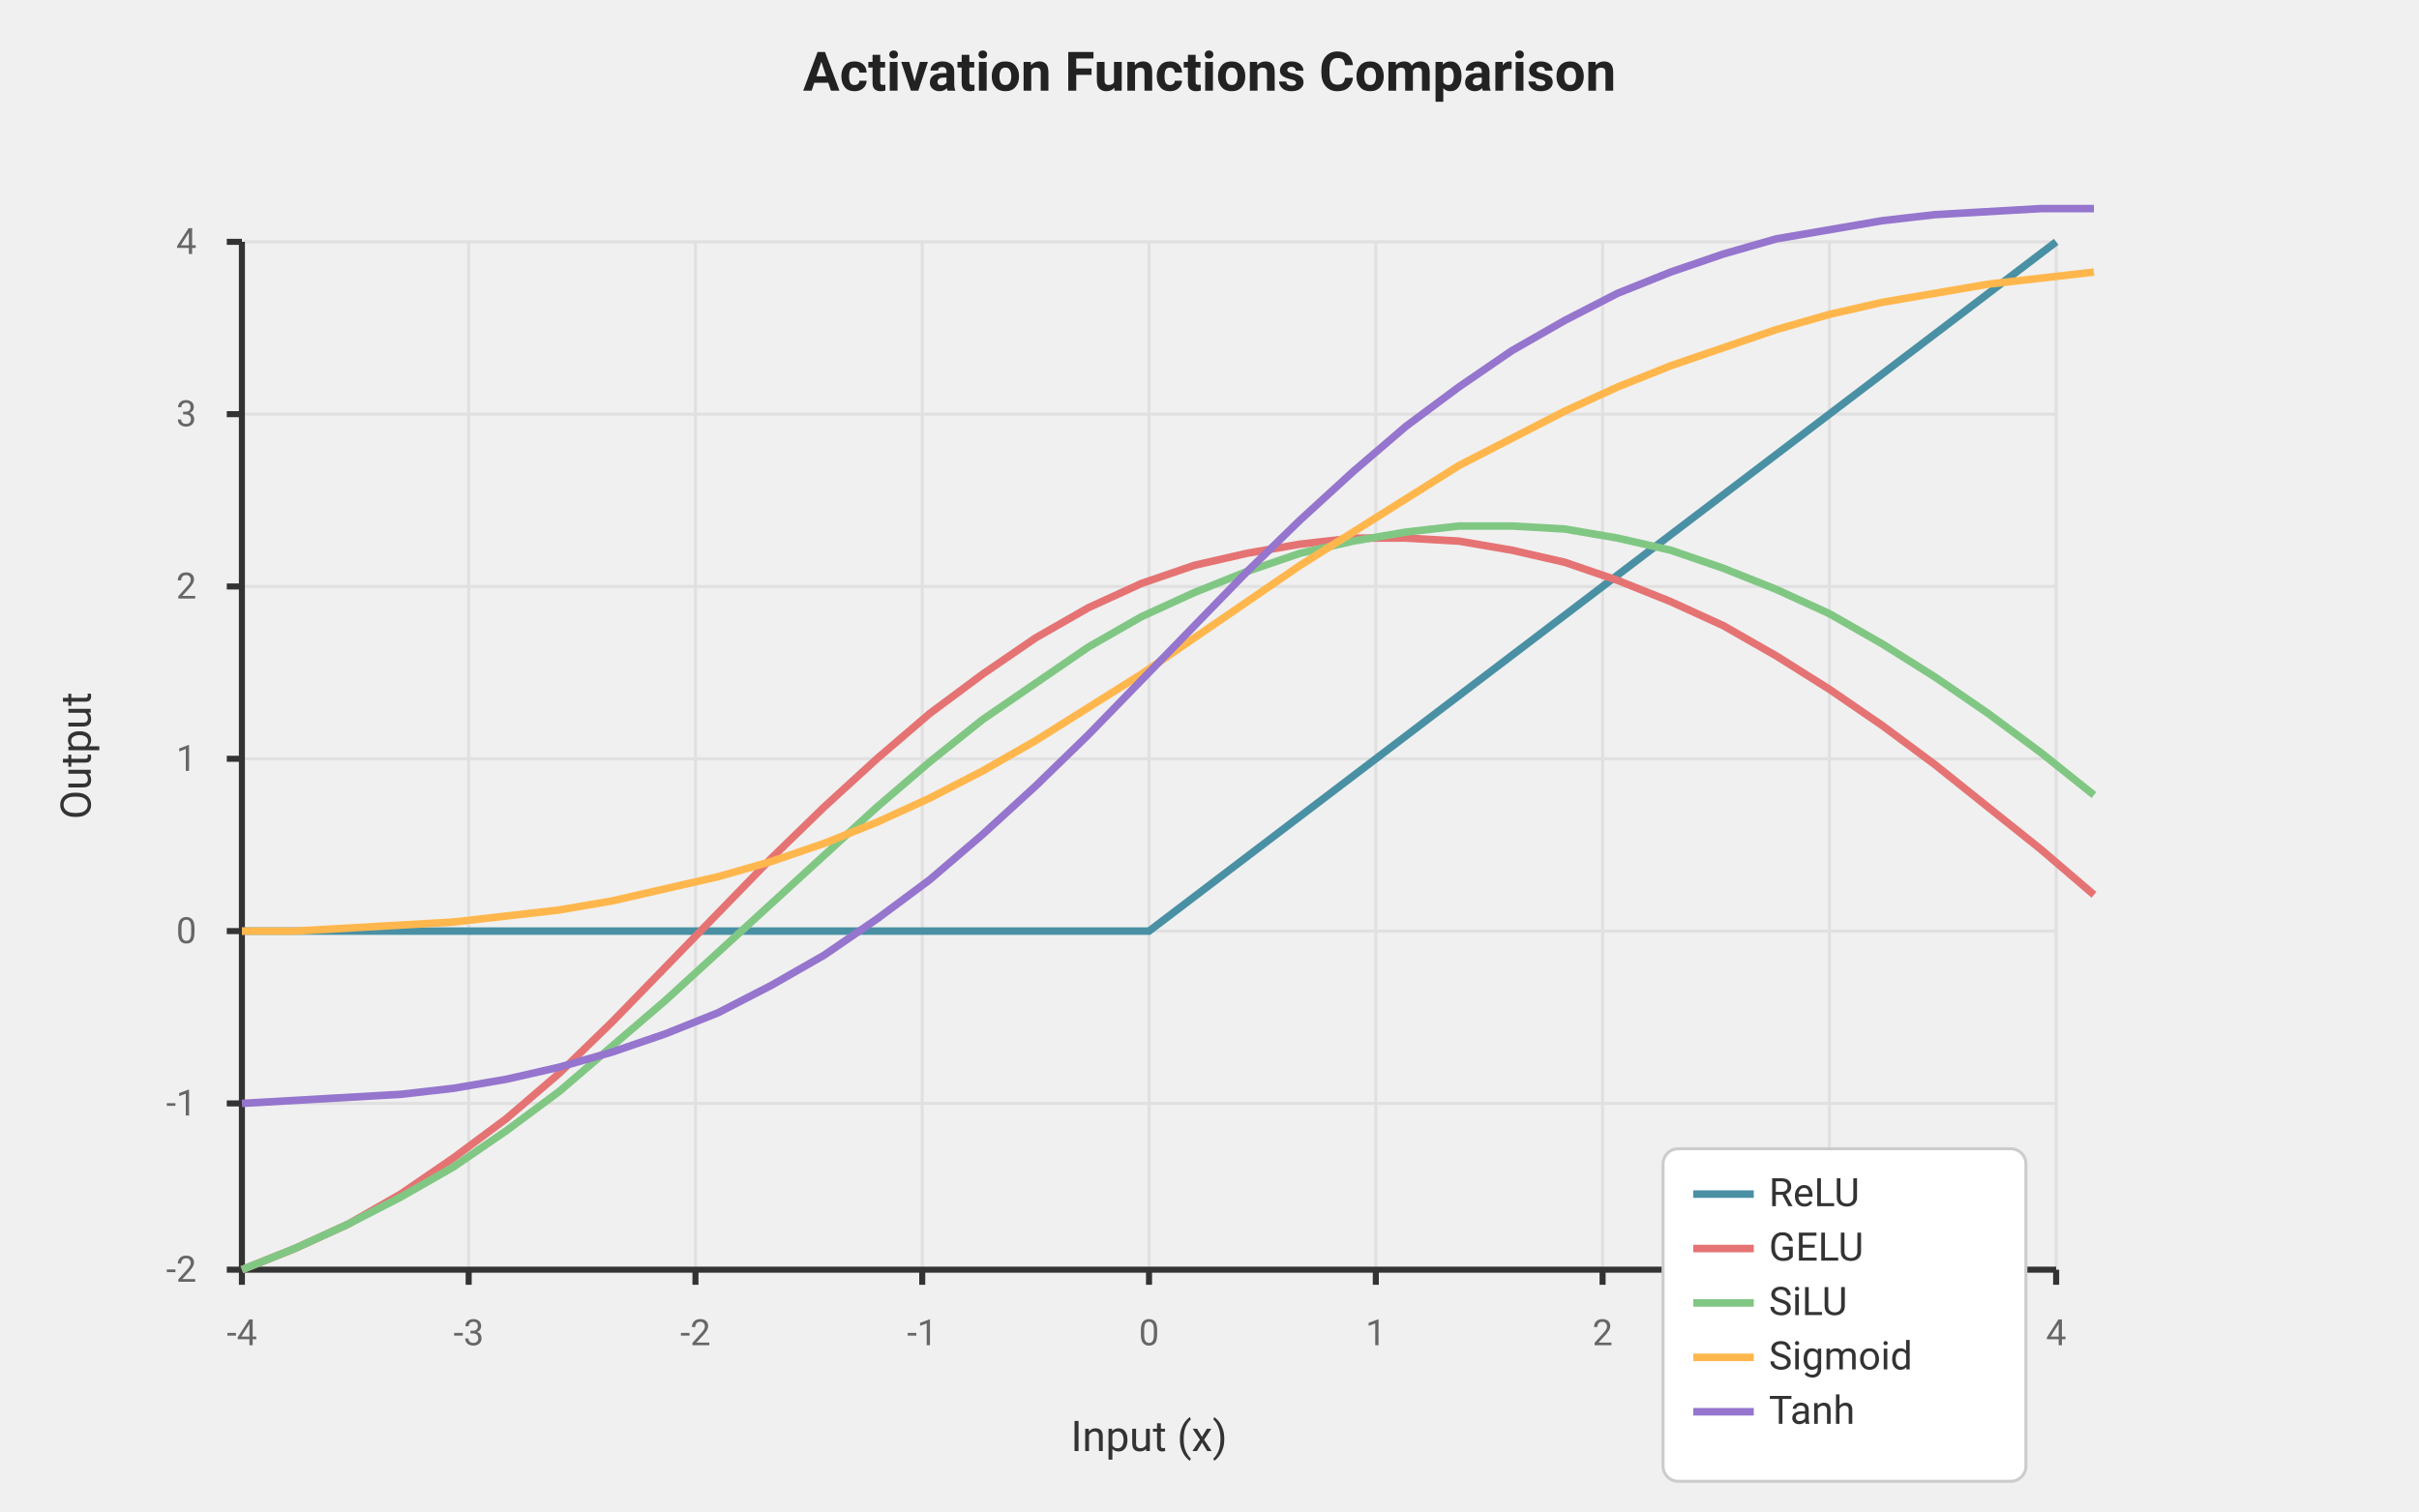
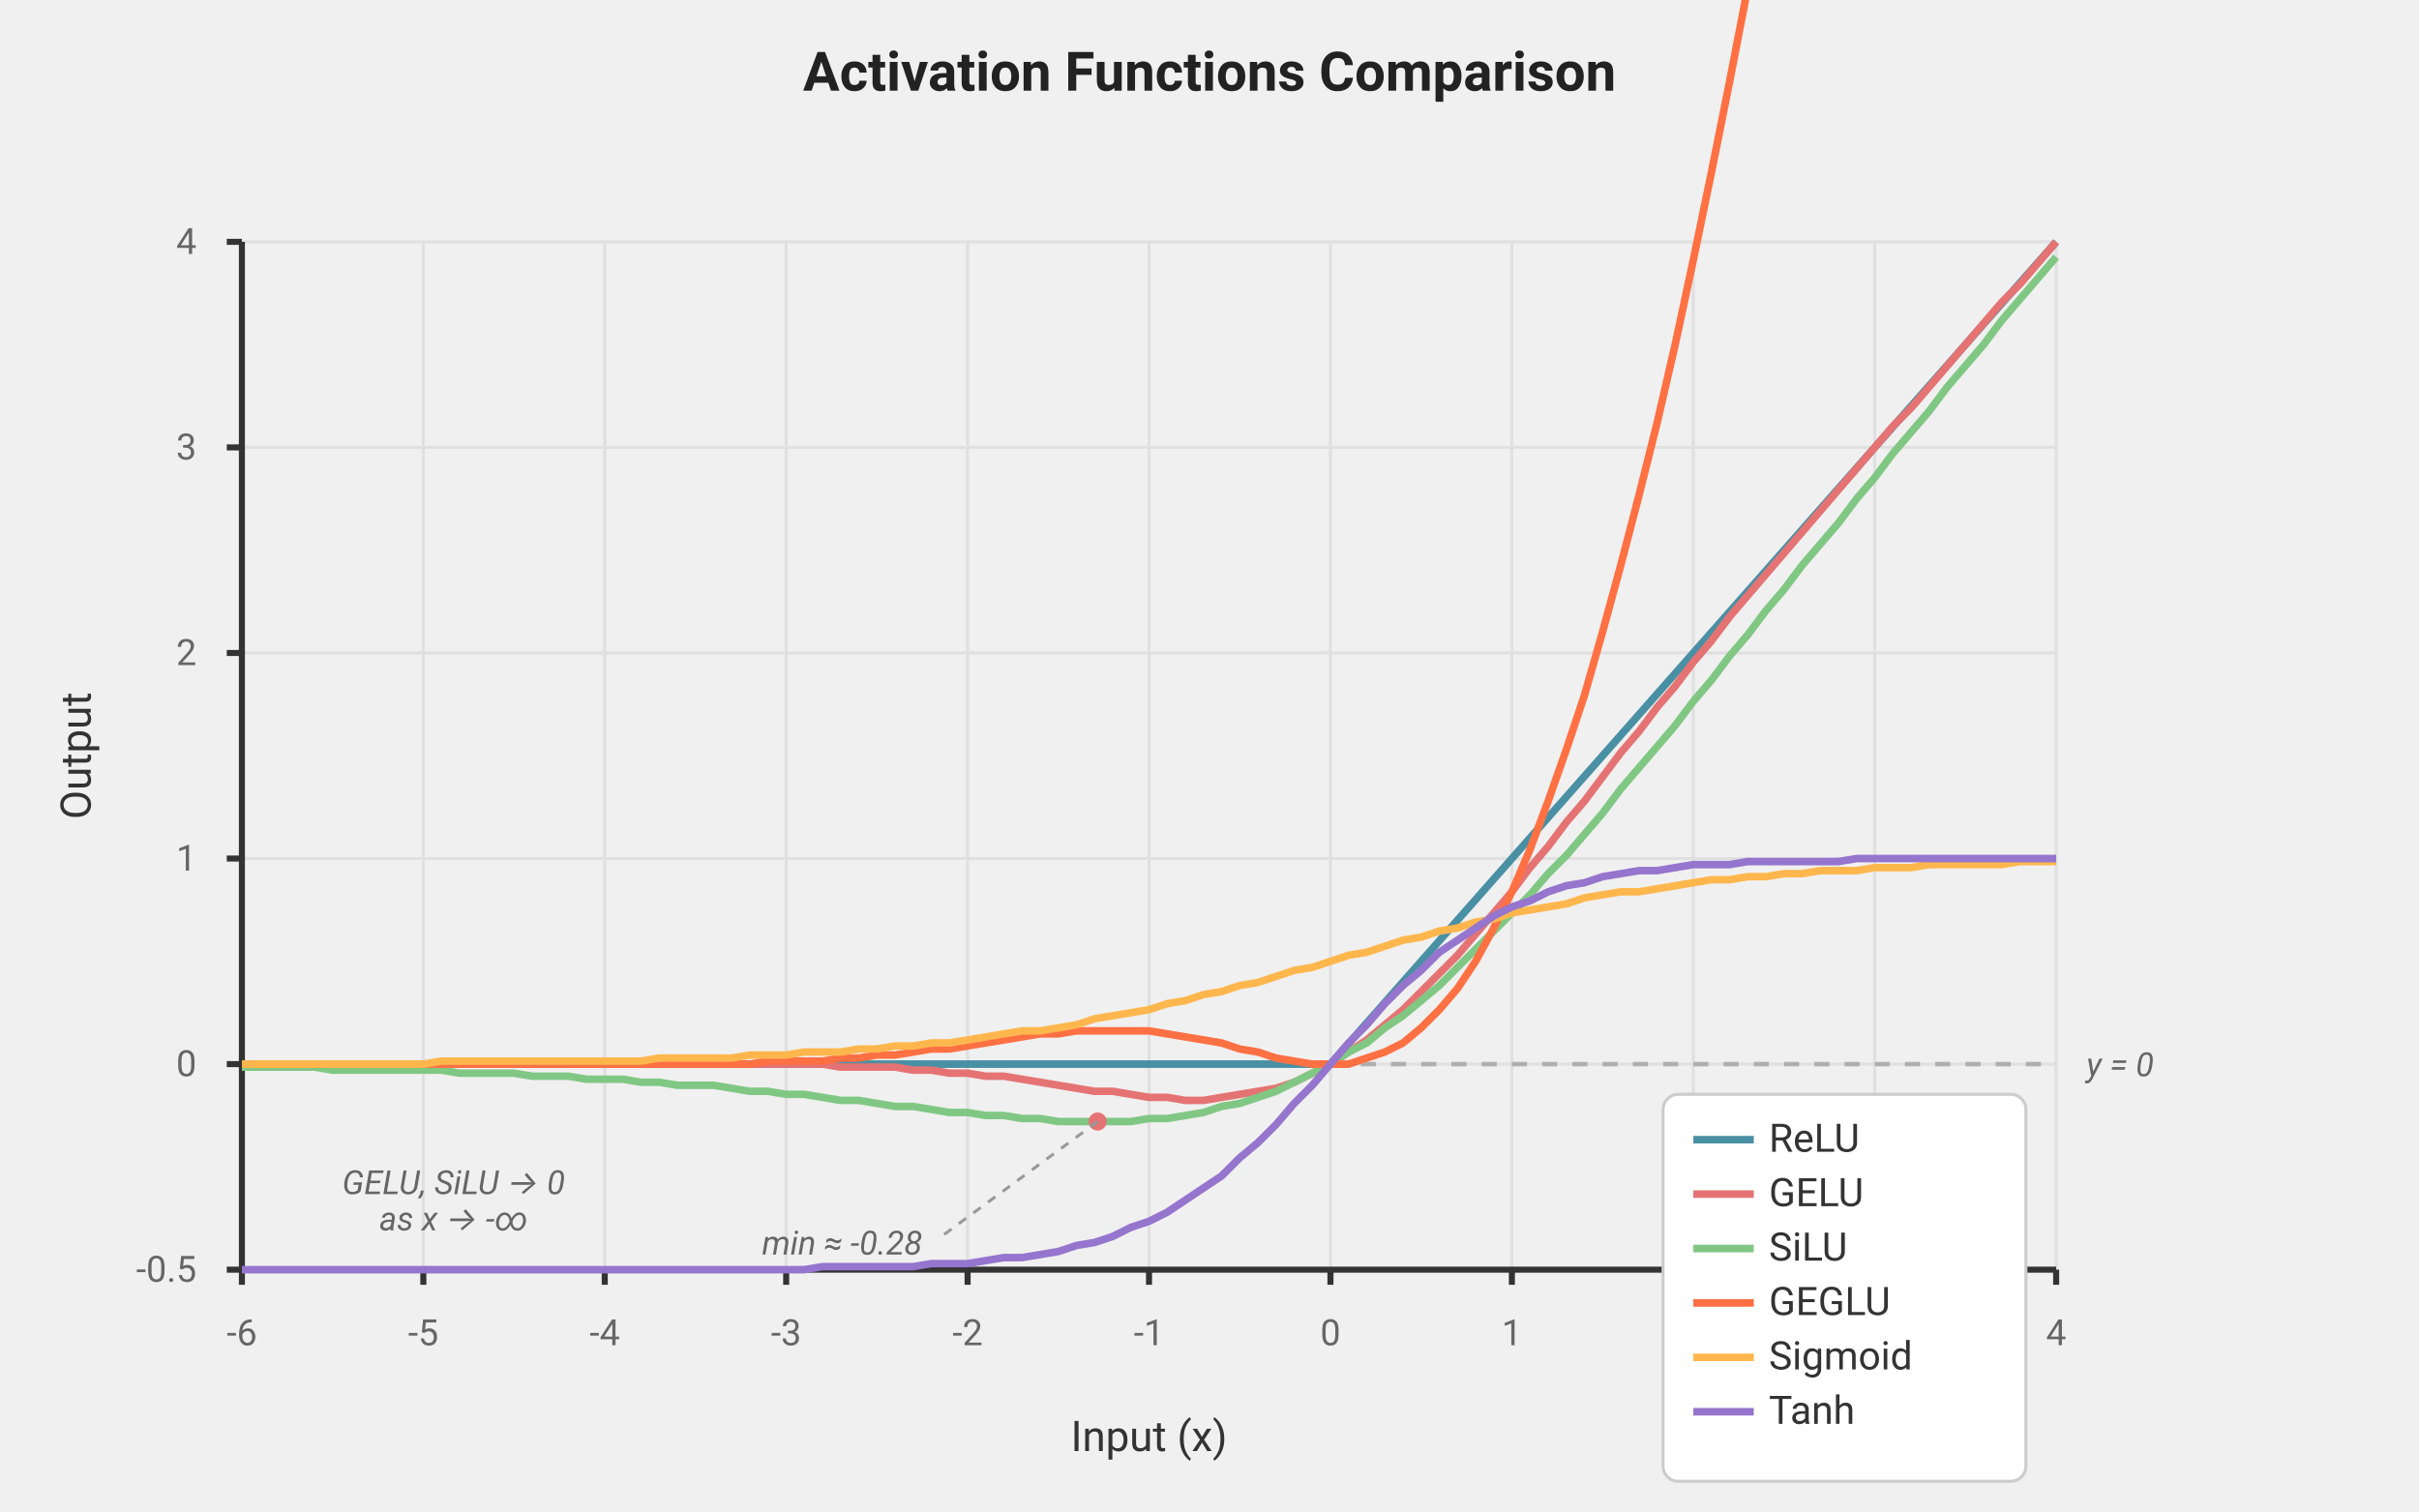
<svg xmlns="http://www.w3.org/2000/svg" viewBox="0 0 800 500">
  <defs>
    <style>
      /* Default (light mode) */
      .grid-line { stroke: #e0e0e0; stroke-width: 1; }
      .axis { stroke: #333; stroke-width: 2; }
      .axis-label { font-family: -apple-system, BlinkMacSystemFont, 'Segoe UI', Roboto, sans-serif; font-size: 14px; fill: #333; }
      .tick-label { font-family: -apple-system, BlinkMacSystemFont, 'Segoe UI', Roboto, sans-serif; font-size: 12px; fill: #666; }
      .title { font-family: -apple-system, BlinkMacSystemFont, 'Segoe UI', Roboto, sans-serif; font-size: 18px; font-weight: 600; fill: #222; }
      .legend-text { font-family: -apple-system, BlinkMacSystemFont, 'Segoe UI', Roboto, sans-serif; font-size: 13px; fill: #333; }
      .legend-box { fill: white; stroke: #ccc; stroke-width: 1; }
      .relu { stroke: #4A90A4; stroke-width: 2.5; fill: none; }
      .gelu { stroke: #E57373; stroke-width: 2.5; fill: none; }
      .silu { stroke: #81C784; stroke-width: 2.5; fill: none; }
+       .geglu { stroke: #FF7043; stroke-width: 2.5; fill: none; }
      .sigmoid { stroke: #FFB74D; stroke-width: 2.5; fill: none; }
      .tanh { stroke: #9575CD; stroke-width: 2.5; fill: none; }
+       .annotation-text { font-family: -apple-system, BlinkMacSystemFont, 'Segoe UI', Roboto, sans-serif; font-size: 11px; fill: #666; font-style: italic; }
+       .annotation-line { stroke: #999; stroke-width: 1; stroke-dasharray: 3,3; }
+       .annotation-dot { fill: #E57373; }

      /* Dark mode support */
      @media (prefers-color-scheme: dark) {
        .grid-line { stroke: #444444; }
        .axis { stroke: #cccccc; }
        .axis-label { fill: #cccccc; }
        .tick-label { fill: #aaaaaa; }
        .title { fill: #ffffff; }
        .legend-text { fill: #cccccc; }
        .legend-box { fill: rgba(26, 26, 26, 0.9); stroke: #666; }
+         .annotation-text { fill: #aaaaaa; }
+         .annotation-line { stroke: #888; }
      }
    </style>
  </defs>
  <text x="400" y="30" class="title" text-anchor="middle">Activation Functions Comparison</text>
-   <line x1="155" y1="80" x2="155" y2="420" class="grid-line" />
-   <line x1="230" y1="80" x2="230" y2="420" class="grid-line" />
-   <line x1="305" y1="80" x2="305" y2="420" class="grid-line" />
+   <line x1="140" y1="80" x2="140" y2="420" class="grid-line" />
+   <line x1="200" y1="80" x2="200" y2="420" class="grid-line" />
+   <line x1="260" y1="80" x2="260" y2="420" class="grid-line" />
+   <line x1="320" y1="80" x2="320" y2="420" class="grid-line" />
  <line x1="380" y1="80" x2="380" y2="420" class="grid-line" />
-   <line x1="455" y1="80" x2="455" y2="420" class="grid-line" />
-   <line x1="530" y1="80" x2="530" y2="420" class="grid-line" />
-   <line x1="605" y1="80" x2="605" y2="420" class="grid-line" />
+   <line x1="440" y1="80" x2="440" y2="420" class="grid-line" />
+   <line x1="500" y1="80" x2="500" y2="420" class="grid-line" />
+   <line x1="560" y1="80" x2="560" y2="420" class="grid-line" />
+   <line x1="620" y1="80" x2="620" y2="420" class="grid-line" />
  <line x1="680" y1="80" x2="680" y2="420" class="grid-line" />
  <line x1="80" y1="80" x2="680" y2="80" class="grid-line" />
-   <line x1="80" y1="137" x2="680" y2="137" class="grid-line" />
-   <line x1="80" y1="194" x2="680" y2="194" class="grid-line" />
-   <line x1="80" y1="251" x2="680" y2="251" class="grid-line" />
-   <line x1="80" y1="308" x2="680" y2="308" class="grid-line" />
-   <line x1="80" y1="365" x2="680" y2="365" class="grid-line" />
+   <line x1="80" y1="148" x2="680" y2="148" class="grid-line" />
+   <line x1="80" y1="216" x2="680" y2="216" class="grid-line" />
+   <line x1="80" y1="284" x2="680" y2="284" class="grid-line" />
+   <line x1="80" y1="352" x2="680" y2="352" class="grid-line" />
  <line x1="80" y1="420" x2="680" y2="420" class="grid-line" />
+   <line x1="80" y1="352" x2="680" y2="352" stroke="#999" stroke-width="1.5" stroke-dasharray="5,5" opacity="0.7" />
  <line x1="80" y1="420" x2="680" y2="420" class="axis" />
  <line x1="80" y1="80" x2="80" y2="420" class="axis" />
  <line x1="80" y1="420" x2="80" y2="425" class="axis" />
-   <text x="80" y="445" class="tick-label" text-anchor="middle">-4</text>
-   <line x1="155" y1="420" x2="155" y2="425" class="axis" />
-   <text x="155" y="445" class="tick-label" text-anchor="middle">-3</text>
-   <line x1="230" y1="420" x2="230" y2="425" class="axis" />
-   <text x="230" y="445" class="tick-label" text-anchor="middle">-2</text>
-   <line x1="305" y1="420" x2="305" y2="425" class="axis" />
-   <text x="305" y="445" class="tick-label" text-anchor="middle">-1</text>
+   <text x="80" y="445" class="tick-label" text-anchor="middle">-6</text>
+   <line x1="140" y1="420" x2="140" y2="425" class="axis" />
+   <text x="140" y="445" class="tick-label" text-anchor="middle">-5</text>
+   <line x1="200" y1="420" x2="200" y2="425" class="axis" />
+   <text x="200" y="445" class="tick-label" text-anchor="middle">-4</text>
+   <line x1="260" y1="420" x2="260" y2="425" class="axis" />
+   <text x="260" y="445" class="tick-label" text-anchor="middle">-3</text>
+   <line x1="320" y1="420" x2="320" y2="425" class="axis" />
+   <text x="320" y="445" class="tick-label" text-anchor="middle">-2</text>
  <line x1="380" y1="420" x2="380" y2="425" class="axis" />
-   <text x="380" y="445" class="tick-label" text-anchor="middle">0</text>
-   <line x1="455" y1="420" x2="455" y2="425" class="axis" />
-   <text x="455" y="445" class="tick-label" text-anchor="middle">1</text>
-   <line x1="530" y1="420" x2="530" y2="425" class="axis" />
-   <text x="530" y="445" class="tick-label" text-anchor="middle">2</text>
-   <line x1="605" y1="420" x2="605" y2="425" class="axis" />
-   <text x="605" y="445" class="tick-label" text-anchor="middle">3</text>
+   <text x="380" y="445" class="tick-label" text-anchor="middle">-1</text>
+   <line x1="440" y1="420" x2="440" y2="425" class="axis" />
+   <text x="440" y="445" class="tick-label" text-anchor="middle">0</text>
+   <line x1="500" y1="420" x2="500" y2="425" class="axis" />
+   <text x="500" y="445" class="tick-label" text-anchor="middle">1</text>
+   <line x1="560" y1="420" x2="560" y2="425" class="axis" />
+   <text x="560" y="445" class="tick-label" text-anchor="middle">2</text>
+   <line x1="620" y1="420" x2="620" y2="425" class="axis" />
+   <text x="620" y="445" class="tick-label" text-anchor="middle">3</text>
  <line x1="680" y1="420" x2="680" y2="425" class="axis" />
  <text x="680" y="445" class="tick-label" text-anchor="middle">4</text>
  <line x1="75" y1="420" x2="80" y2="420" class="axis" />
-   <text x="65" y="424" class="tick-label" text-anchor="end">-2</text>
-   <line x1="75" y1="365" x2="80" y2="365" class="axis" />
-   <text x="65" y="369" class="tick-label" text-anchor="end">-1</text>
-   <line x1="75" y1="308" x2="80" y2="308" class="axis" />
-   <text x="65" y="312" class="tick-label" text-anchor="end">0</text>
-   <line x1="75" y1="251" x2="80" y2="251" class="axis" />
-   <text x="65" y="255" class="tick-label" text-anchor="end">1</text>
-   <line x1="75" y1="194" x2="80" y2="194" class="axis" />
-   <text x="65" y="198" class="tick-label" text-anchor="end">2</text>
-   <line x1="75" y1="137" x2="80" y2="137" class="axis" />
-   <text x="65" y="141" class="tick-label" text-anchor="end">3</text>
+   <text x="65" y="424" class="tick-label" text-anchor="end">-0.5</text>
+   <line x1="75" y1="352" x2="80" y2="352" class="axis" />
+   <text x="65" y="356" class="tick-label" text-anchor="end">0</text>
+   <line x1="75" y1="284" x2="80" y2="284" class="axis" />
+   <text x="65" y="288" class="tick-label" text-anchor="end">1</text>
+   <line x1="75" y1="216" x2="80" y2="216" class="axis" />
+   <text x="65" y="220" class="tick-label" text-anchor="end">2</text>
+   <line x1="75" y1="148" x2="80" y2="148" class="axis" />
+   <text x="65" y="152" class="tick-label" text-anchor="end">3</text>
  <line x1="75" y1="80" x2="80" y2="80" class="axis" />
  <text x="65" y="84" class="tick-label" text-anchor="end">4</text>
  <text x="380" y="480" class="axis-label" text-anchor="middle">Input (x)</text>
  <text x="30" y="250" class="axis-label" text-anchor="middle" transform="rotate(-90 30 250)">Output</text>
-   <polyline class="relu" points="80,308 155,308 230,308 305,308 380,308 455,251 530,194 605,137 680,80" />
-   <polyline class="gelu" points="80,420 97.5,413 115,405 132.5,395 150,383 167.5,370 185,355 202.5,338 220,320 237.5,302 255,284 272.5,267 290,251 307.5,236 325,223 342.5,211 360,201 377.5,193 395,187 412.5,183 430,180 447.5,178 465,178 482.5,179 500,182 517.5,186 535,192 552.5,199 570,207 587.5,217 605,228 622.5,240 640,253 657.5,267 675,281 692.5,296" />
-   <polyline class="silu" points="80,420 97.5,413 115,405 132.5,396 150,386 167.5,374 185,361 202.5,346 220,331 237.5,315 255,299 272.5,283 290,267 307.5,252 325,238 342.5,226 360,214 377.5,204 395,196 412.5,189 430,183 447.5,179 465,176 482.5,174 500,174 517.5,175 535,178 552.5,182 570,188 587.5,195 605,203 622.5,213 640,224 657.5,236 675,249 692.5,263" />
-   <polyline class="sigmoid" points="80,308 97.5,308 115,307 132.5,306 150,305 167.5,303 185,301 202.5,298 220,294 237.5,290 255,285 272.5,279 290,272 307.5,264 325,255 342.5,245 360,234 377.5,223 395,211 412.5,199 430,187 447.5,176 465,165 482.5,154 500,145 517.5,136 535,128 552.5,121 570,115 587.5,109 605,104 622.5,100 640,97 657.5,94 675,92 692.5,90" />
-   <polyline class="tanh" points="80,365 97.5,364 115,363 132.5,362 150,360 167.5,357 185,353 202.5,348 220,342 237.5,335 255,326 272.5,316 290,304 307.5,291 325,276 342.5,260 360,243 377.5,225 395,207 412.5,189 430,172 447.5,156 465,141 482.5,128 500,116 517.5,106 535,97 552.5,90 570,84 587.5,79 605,76 622.5,73 640,71 657.5,70 675,69 692.5,69" />
-   <g transform="translate(550, 380)">
-     <rect x="0" y="0" width="120" height="110" class="legend-box" rx="5" />
+   <polyline class="relu" points="80,352 140,352 200,352 260,352 320,352 380,352 440,352 500,284 560,216 620,148 680,80" />
+   <polyline class="gelu" points="80,352 86,352 92,352 98,352 104,352 110,352 116,352 122,352 128,352 134,352 140,352 146,352 152,352 158,352 164,352 170,352 176,352 182,352 188,352 194,352 200,352 206,352 212,352 218,352 224,352 230,352 236,352 242,352 248,352 254,352 260,352 266,352 272,352 278,353 284,353 290,353 296,353 302,354 308,354 314,355 320,355 326,356 332,356 338,357 344,358 350,359 356,360 362,361 368,361 374,362 380,363 386,363 392,364 398,364 404,363 410,362 416,361 422,360 428,358 434,355 440,352 446,348 452,344 458,339 464,334 470,328 476,322 482,316 488,309 494,302 500,295 506,287 512,280 518,272 524,265 530,257 536,249 542,242 548,234 554,227 560,219 566,212 572,204 578,197 584,190 590,183 596,176 602,169 608,162 614,155 620,148 626,141 632,135 638,128 644,121 650,114 656,107 662,100 668,94 674,87 680,80" />
+   <polyline class="silu" points="80,353 86,353 92,353 98,353 104,353 110,354 116,354 122,354 128,354 134,354 140,354 146,354 152,355 158,355 164,355 170,355 176,356 182,356 188,356 194,357 200,357 206,357 212,358 218,358 224,359 230,359 236,359 242,360 248,361 254,361 260,362 266,362 272,363 278,364 284,364 290,365 296,366 302,366 308,367 314,368 320,368 326,369 332,369 338,370 344,370 350,371 356,371 362,371 368,371 374,371 380,370 386,370 392,369 398,368 404,366 410,365 416,363 422,361 428,358 434,355 440,352 446,348 452,345 458,340 464,336 470,331 476,326 482,320 488,314 494,308 500,302 506,296 512,289 518,283 524,276 530,269 536,261 542,254 548,247 554,240 560,232 566,225 572,217 578,210 584,202 590,195 596,187 602,180 608,173 614,165 620,158 626,150 632,143 638,136 644,128 650,121 656,114 662,106 668,99 674,92 680,85" />
+   <polyline class="geglu" points="80,352 86,352 92,352 98,352 104,352 110,352 116,352 122,352 128,352 134,352 140,352 146,352 152,352 158,352 164,352 170,352 176,352 182,352 188,352 194,352 200,352 206,352 212,352 218,352 224,352 230,352 236,352 242,352 248,352 254,351 260,351 266,351 272,351 278,350 284,350 290,349 296,349 302,348 308,347 314,347 320,346 326,345 332,344 338,343 344,342 350,342 356,341 362,341 368,341 374,341 380,341 386,342 392,343 398,344 404,345 410,347 416,348 422,350 428,351 434,352 440,352 446,352 452,350 458,348 464,345 470,340 476,334 482,327 488,318 494,307 500,295 506,281 512,265 518,248 524,230 530,209 536,187 542,164 548,140 554,114 560,86 566,57 572,27 578,-4 584,-37 590,-70 596,-106 602,-142 608,-180 614,-219 620,-259 626,-301 632,-344 638,-388 644,-434 650,-481 656,-529 662,-579 668,-630 674,-682 680,-736" />
+   <polyline class="sigmoid" points="80,352 86,352 92,352 98,352 104,352 110,352 116,352 122,352 128,352 134,352 140,352 146,351 152,351 158,351 164,351 170,351 176,351 182,351 188,351 194,351 200,351 206,351 212,351 218,350 224,350 230,350 236,350 242,350 248,349 254,349 260,349 266,348 272,348 278,348 284,347 290,347 296,346 302,346 308,345 314,345 320,344 326,343 332,342 338,341 344,341 350,340 356,339 362,337 368,336 374,335 380,334 386,332 392,331 398,329 404,328 410,326 416,325 422,323 428,321 434,320 440,318 446,316 452,315 458,313 464,311 470,310 476,308 482,307 488,305 494,304 500,302 506,301 512,300 518,299 524,297 530,296 536,295 542,295 548,294 554,293 560,292 566,291 572,291 578,290 584,290 590,289 596,289 602,288 608,288 614,288 620,287 626,287 632,287 638,286 644,286 650,286 656,286 662,286 668,285 674,285 680,285" />
+   <polyline class="tanh" points="80,420 86,420 92,420 98,420 104,420 110,420 116,420 122,420 128,420 134,420 140,420 146,420 152,420 158,420 164,420 170,420 176,420 182,420 188,420 194,420 200,420 206,420 212,420 218,420 224,420 230,420 236,420 242,420 248,420 254,420 260,420 266,420 272,419 278,419 284,419 290,419 296,419 302,419 308,418 314,418 320,418 326,417 332,416 338,416 344,415 350,414 356,412 362,411 368,409 374,406 380,404 386,401 392,397 398,393 404,389 410,383 416,378 422,372 428,365 434,359 440,352 446,345 452,339 458,332 464,326 470,321 476,315 482,311 488,307 494,303 500,300 506,298 512,295 518,293 524,292 530,290 536,289 542,288 548,288 554,287 560,286 566,286 572,286 578,285 584,285 590,285 596,285 602,285 608,285 614,284 620,284 626,284 632,284 638,284 644,284 650,284 656,284 662,284 668,284 674,284 680,284" />
+   <g transform="translate(550, 362)">
+     <rect x="0" y="0" width="120" height="128" class="legend-box" rx="5" />
    <line x1="10" y1="15" x2="30" y2="15" class="relu" />
    <text x="35" y="19" class="legend-text">ReLU</text>
    <line x1="10" y1="33" x2="30" y2="33" class="gelu" />
    <text x="35" y="37" class="legend-text">GELU</text>
    <line x1="10" y1="51" x2="30" y2="51" class="silu" />
    <text x="35" y="55" class="legend-text">SiLU</text>
-     <line x1="10" y1="69" x2="30" y2="69" class="sigmoid" />
-     <text x="35" y="73" class="legend-text">Sigmoid</text>
-     <line x1="10" y1="87" x2="30" y2="87" class="tanh" />
-     <text x="35" y="91" class="legend-text">Tanh</text>
+     <line x1="10" y1="69" x2="30" y2="69" class="geglu" />
+     <text x="35" y="73" class="legend-text">GEGLU</text>
+     <line x1="10" y1="87" x2="30" y2="87" class="sigmoid" />
+     <text x="35" y="91" class="legend-text">Sigmoid</text>
+     <line x1="10" y1="105" x2="30" y2="105" class="tanh" />
+     <text x="35" y="109" class="legend-text">Tanh</text>
  </g>
+   <circle cx="363" cy="371" r="3" class="annotation-dot" />
+   <line x1="363" y1="371" x2="310" y2="410" class="annotation-line" />
+   <text x="305" y="415" class="annotation-text" text-anchor="end">min ≈ -0.28</text>
+   <text x="150" y="395" class="annotation-text" text-anchor="middle">GELU, SiLU → 0</text>
+   <text x="150" y="407" class="annotation-text" text-anchor="middle">as x → -∞</text>
+   <text x="690" y="356" class="annotation-text" text-anchor="start">y = 0</text>
</svg>
